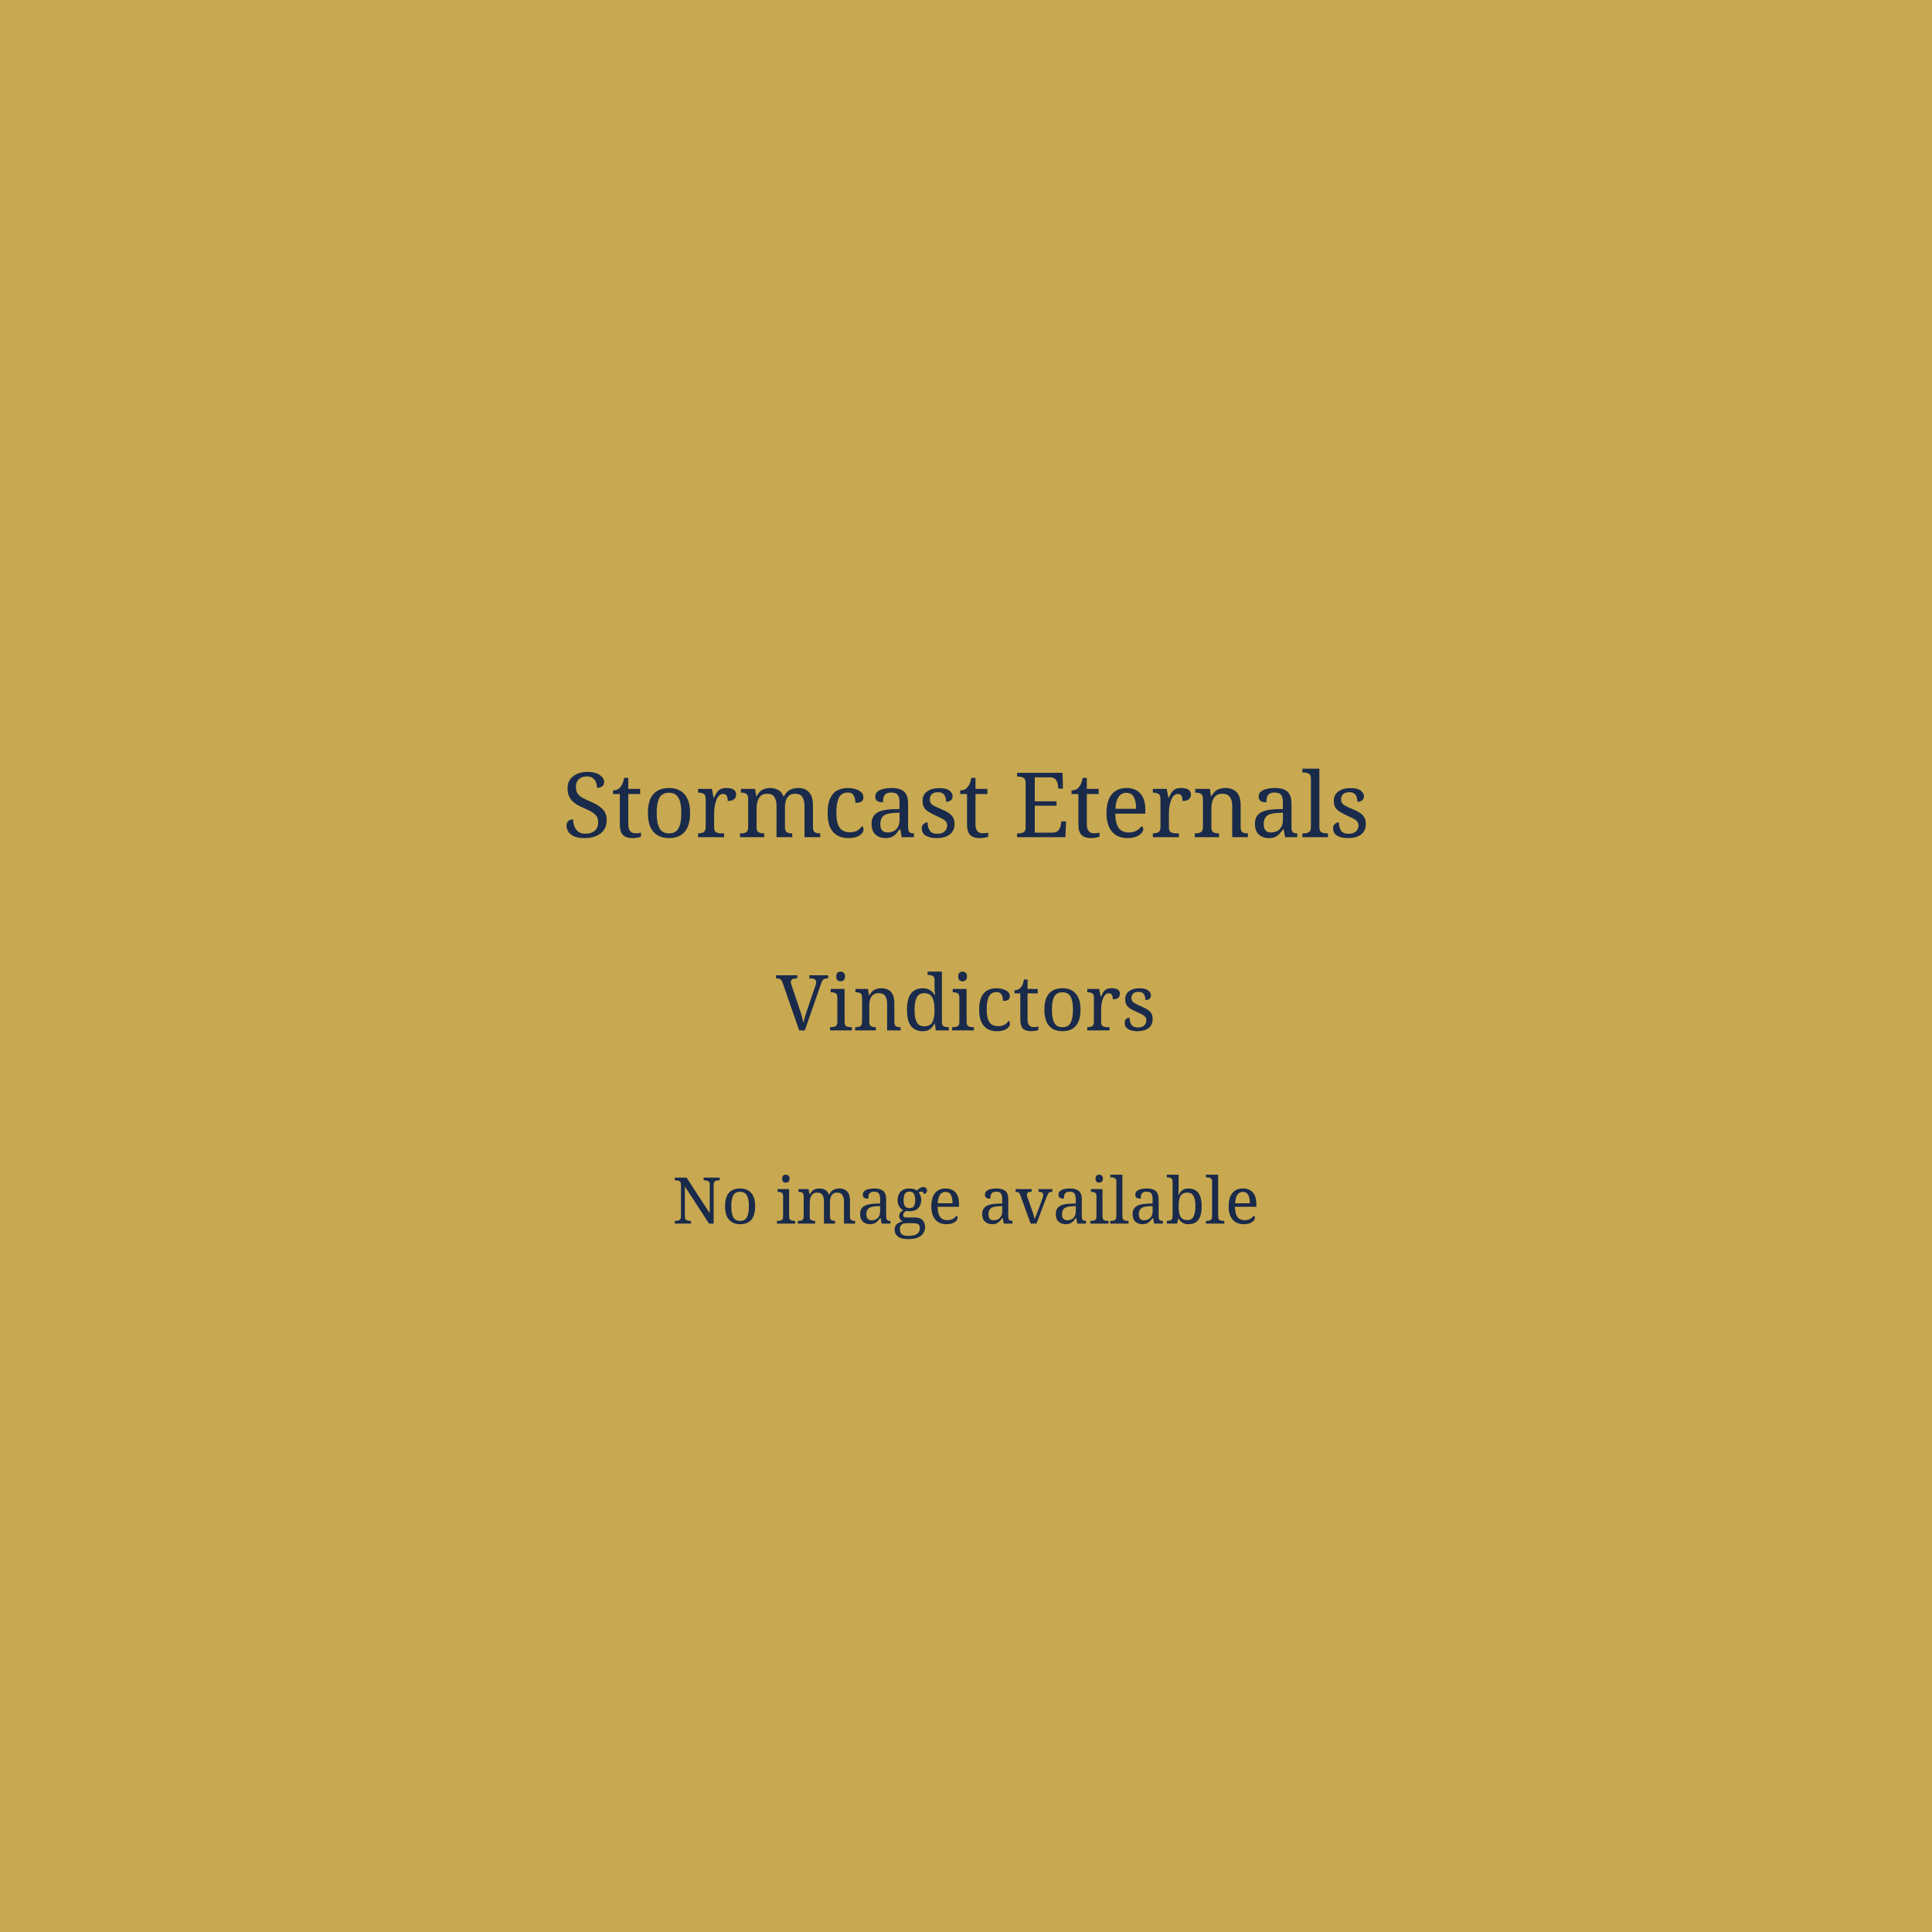
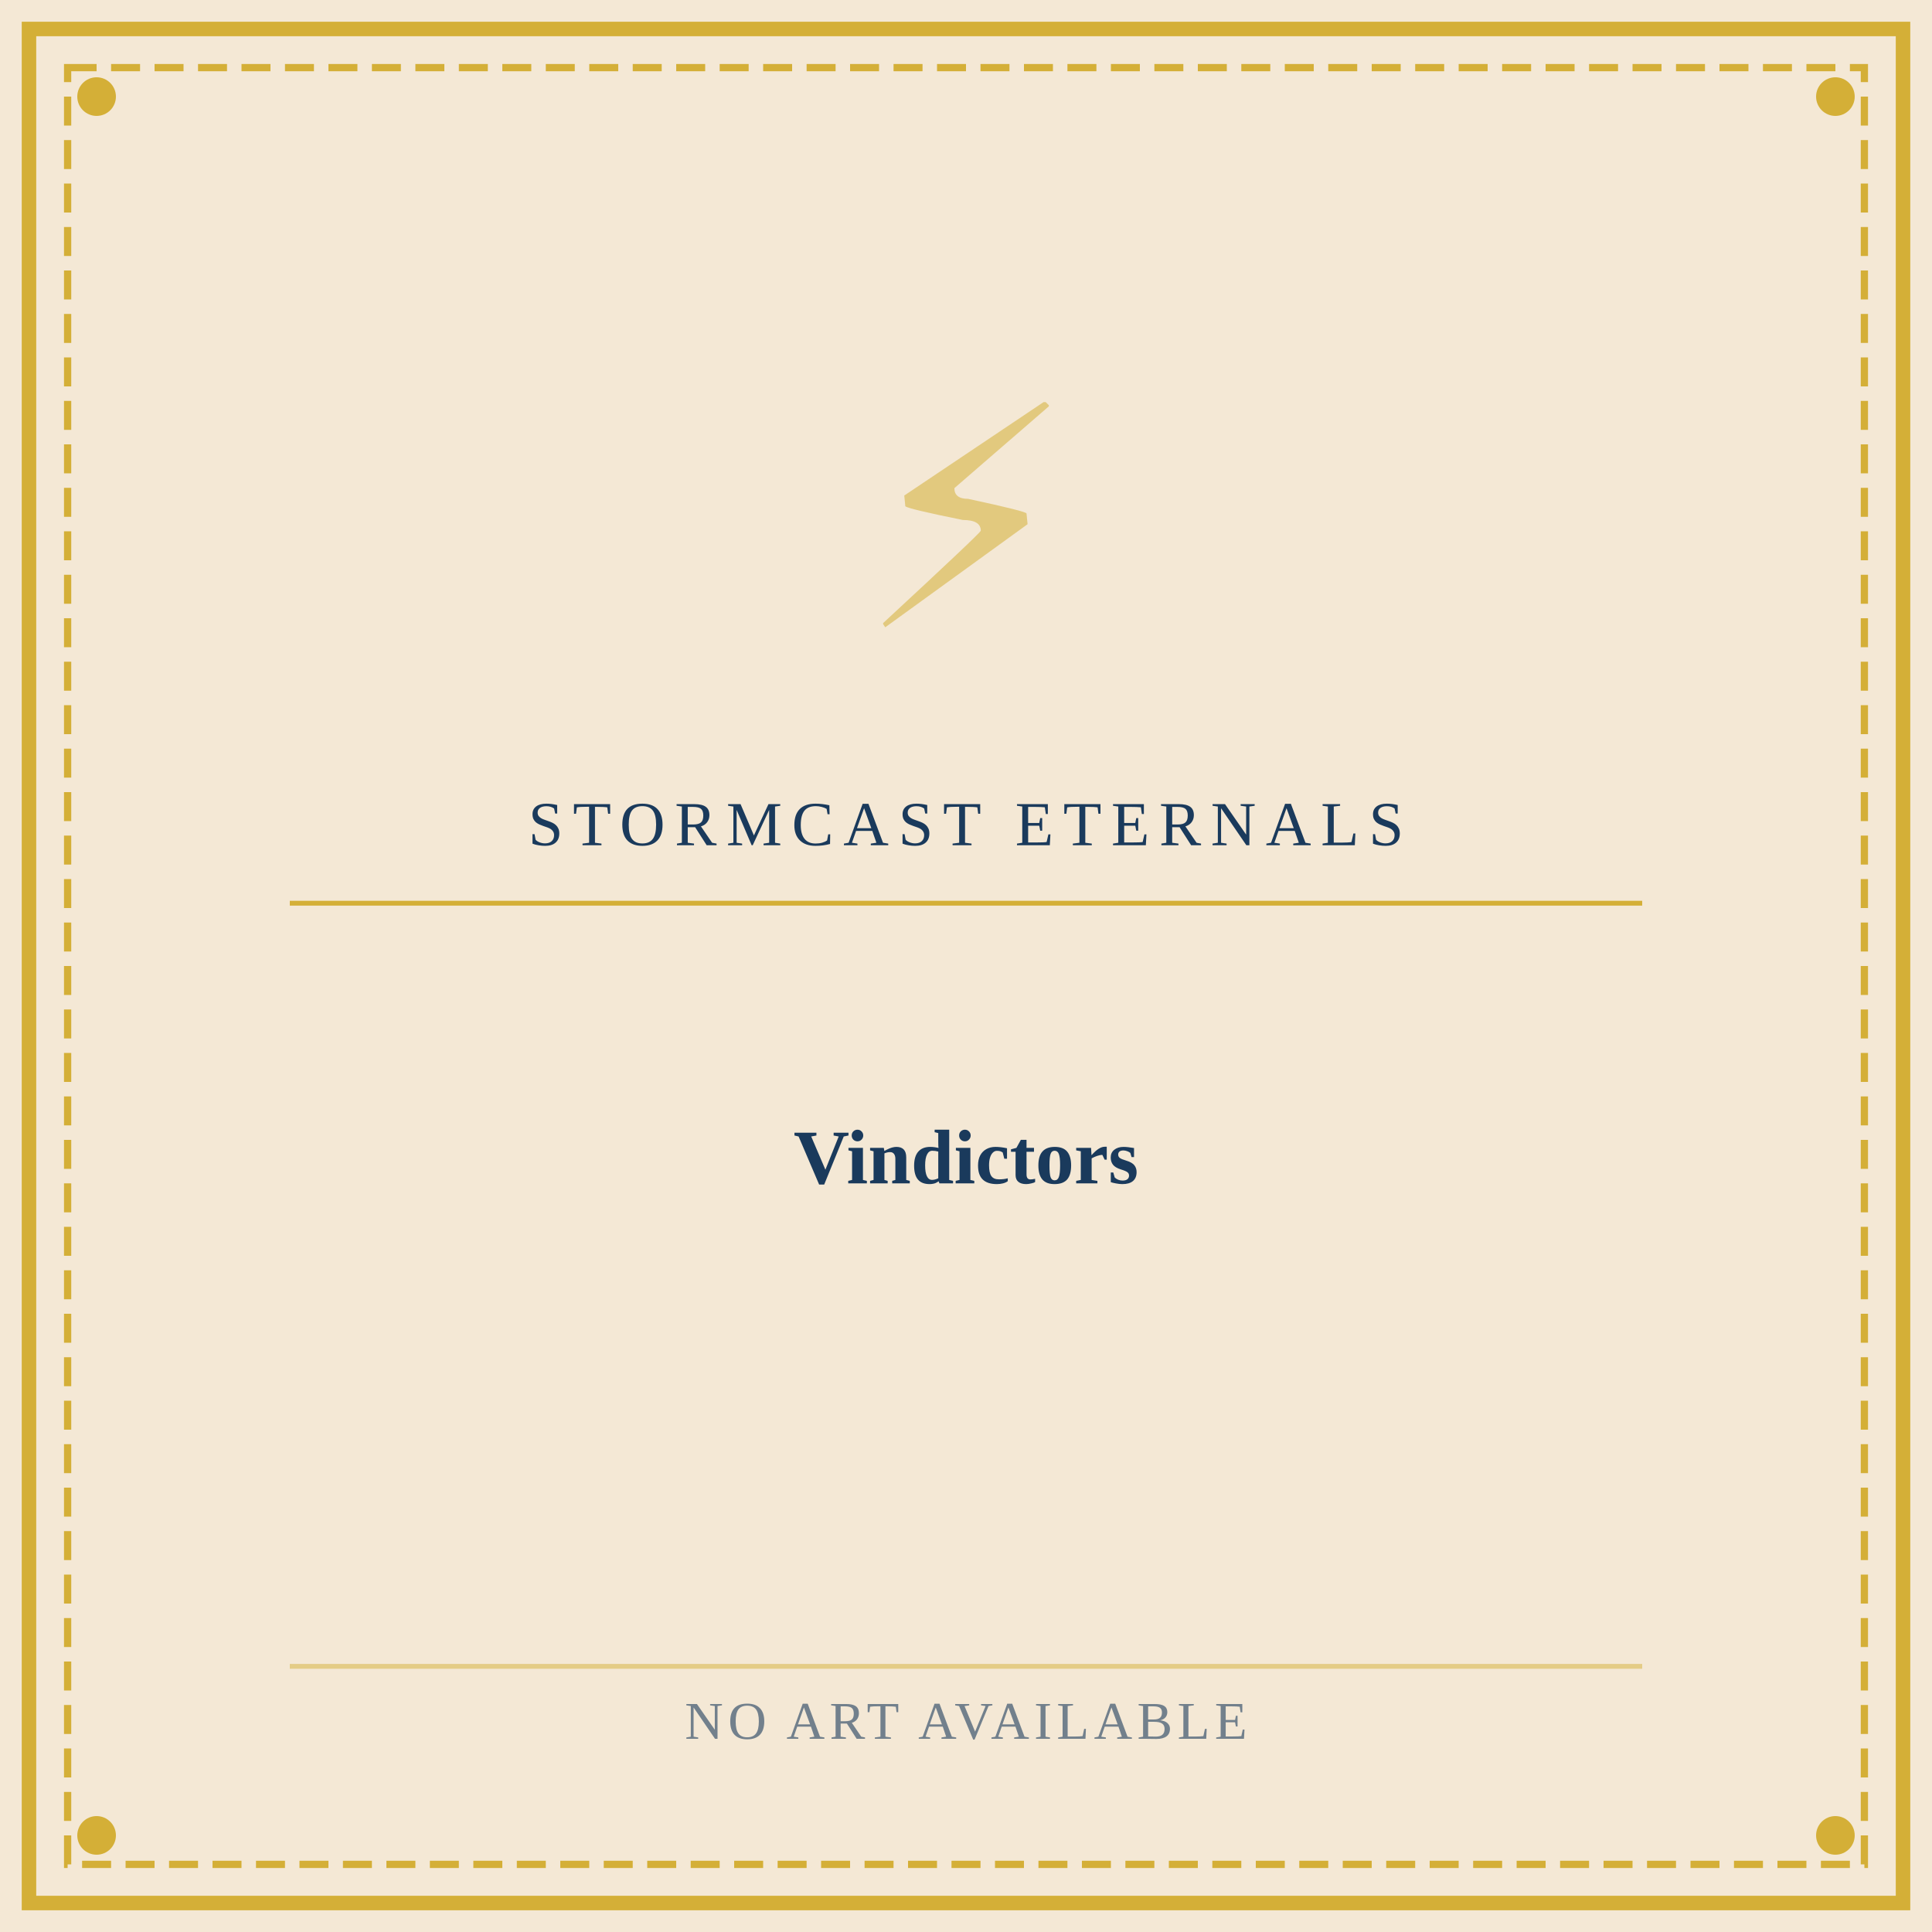
- <svg xmlns="http://www.w3.org/2000/svg" width="300" height="300" viewBox="0 0 300 300">
-   <rect width="300" height="300" fill="#C8A951" />
-   <text x="150" y="130" font-family="serif" font-size="14" fill="#1a2a4a" text-anchor="middle">Stormcast Eternals</text>
-   <text x="150" y="160" font-family="serif" font-size="12" fill="#1a2a4a" text-anchor="middle">Vindictors</text>
-   <text x="150" y="190" font-family="serif" font-size="10" fill="#1a2a4a" text-anchor="middle">No image available</text>
+ <svg xmlns="http://www.w3.org/2000/svg" width="400" height="400" viewBox="0 0 400 400">
+   <rect width="400" height="400" fill="#f4e8d5" />
+   <rect x="6" y="6" width="388" height="388" fill="none" stroke="#d4af37" stroke-width="3" />
+   <rect x="14" y="14" width="372" height="372" fill="none" stroke="#d4af37" stroke-width="1.5" stroke-dasharray="6,3" />
+   <circle cx="20" cy="20" r="4" fill="#d4af37" />
+   <circle cx="380" cy="20" r="4" fill="#d4af37" />
+   <circle cx="20" cy="380" r="4" fill="#d4af37" />
+   <circle cx="380" cy="380" r="4" fill="#d4af37" />
+   <text x="200" y="130" font-family="serif" font-size="64" fill="#d4af37" text-anchor="middle" opacity="0.55">⚡</text>
+   <text x="200" y="175" font-family="Garamond,'Times New Roman',serif" font-size="13" fill="#1a3a5c" text-anchor="middle" letter-spacing="2">STORMCAST ETERNALS</text>
+   <line x1="60" y1="187" x2="340" y2="187" stroke="#d4af37" stroke-width="1" />
+   <text x="200" y="245" font-family="Garamond,'Times New Roman',serif" font-size="16" fill="#1a3a5c" text-anchor="middle" font-weight="bold">Vindictors</text>
+   <text x="200" y="360" font-family="Garamond,'Times New Roman',serif" font-size="11" fill="#1a3a5c" text-anchor="middle" opacity="0.6" letter-spacing="1">NO ART AVAILABLE</text>
+   <line x1="60" y1="345" x2="340" y2="345" stroke="#d4af37" stroke-width="1" opacity="0.5" />
</svg>
